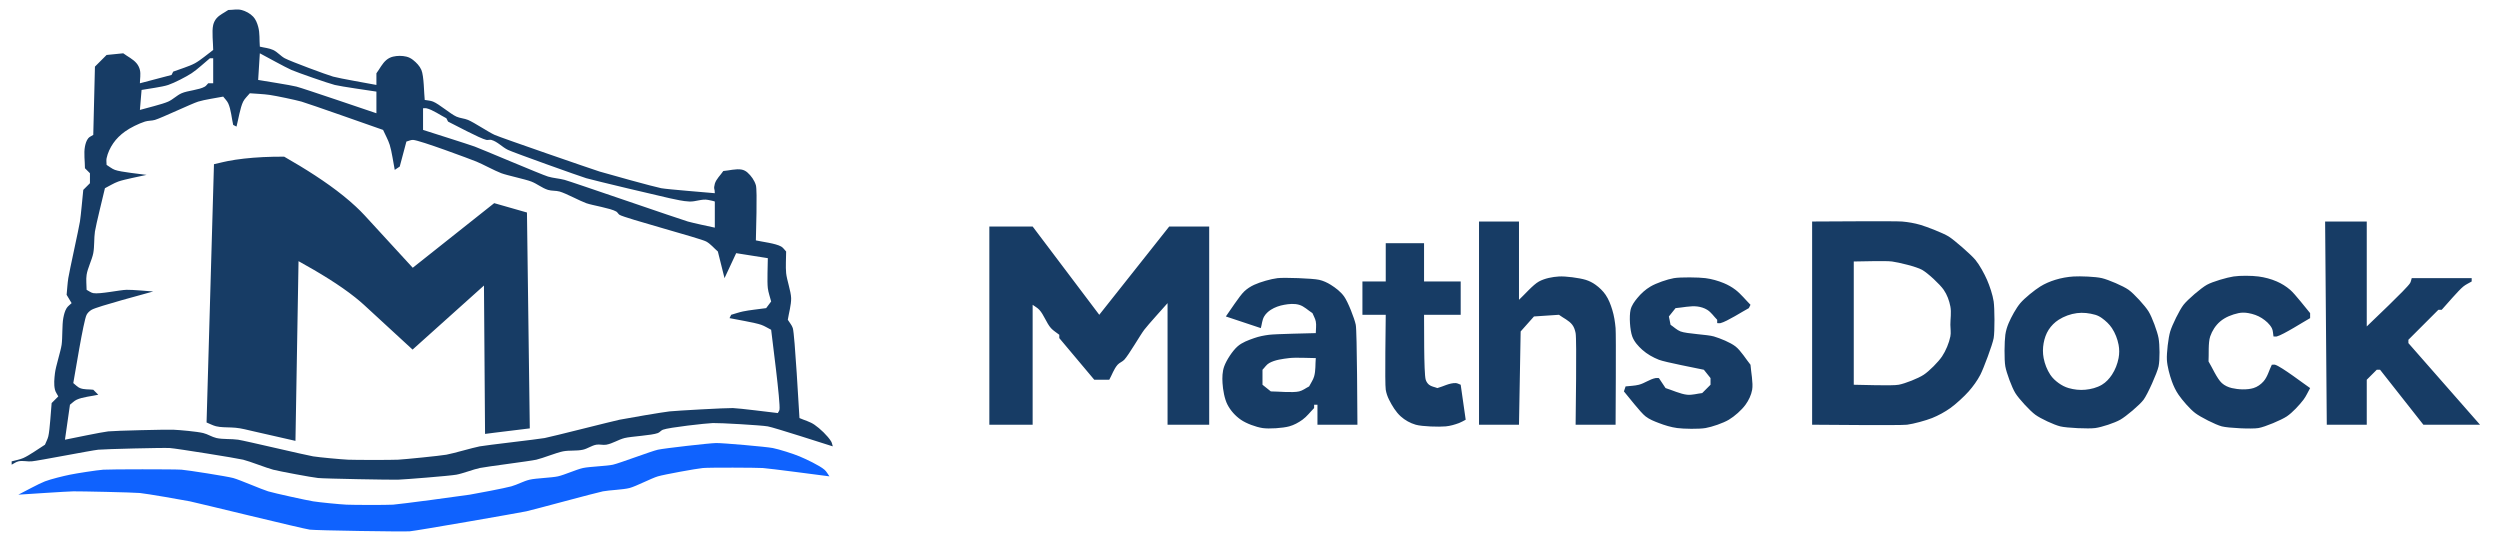
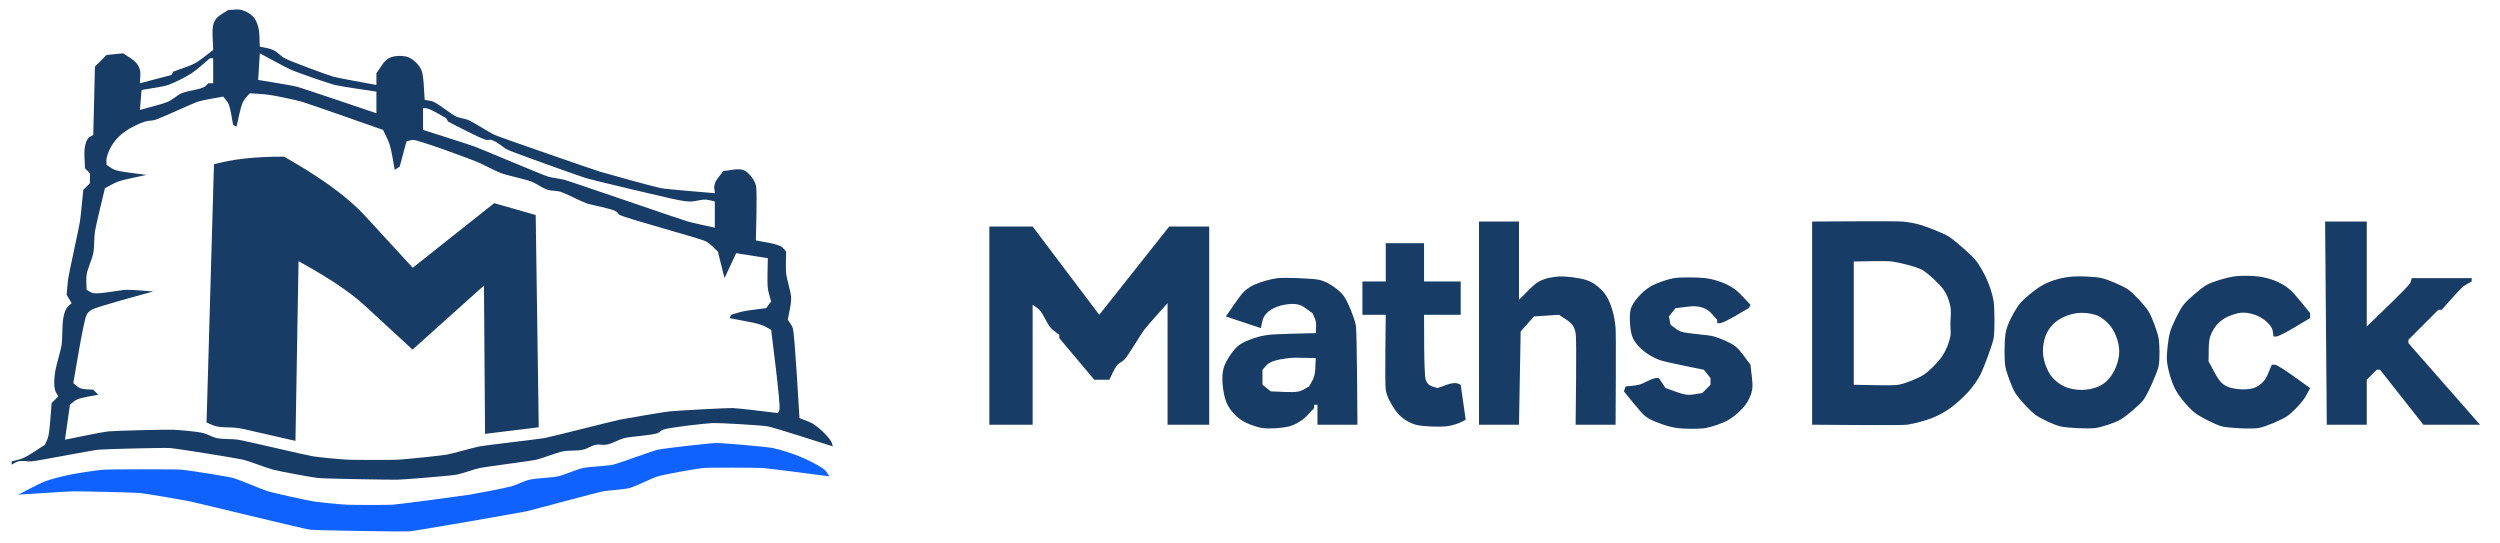
<svg xmlns="http://www.w3.org/2000/svg" viewBox="0 0 1501 326" role="img" aria-labelledby="title">
-   <path fill="#173c65" fill-rule="evenodd" d="M137.00,6.00 C139.67,6.00 142.42,5.32 145.00,6.00 C147.60,6.69 150.15,8.05 152.00,10.00 C153.54,11.62 154.40,13.85 155.00,16.00 C156.08,19.85 155.67,24.01 156.00,28.00 C158.67,28.67 161.50,28.85 164.00,30.00 C166.60,31.20 168.47,33.65 171.00,35.00 C174.53,36.89 196.15,44.91 200.00,46.00 C203.85,47.09 222.07,50.24 226.00,51.00 C226.00,48.67 226.00,46.33 226.00,44.00 C228.00,41.33 229.44,38.14 232.00,36.00 C233.14,35.04 234.55,34.34 236.00,34.00 C238.60,33.39 241.40,33.39 244.00,34.00 C245.45,34.34 246.83,35.07 248.00,36.00 C250.04,37.62 251.98,39.60 253.00,42.00 C254.57,45.68 254.56,56.02 255.00,60.00 C256.67,60.33 258.42,60.36 260.00,61.00 C263.71,62.50 270.36,68.35 274.00,70.00 C276.21,71.00 278.76,71.07 281.00,72.00 C284.69,73.54 293.35,79.35 297.00,81.00 C300.65,82.65 356.18,101.82 360.00,103.00 C363.82,104.18 393.07,112.28 397.00,113.00 C400.93,113.72 425.195,115.6 429.175,116 C429.175,112.88 428.274,113.808 429.175,110.325 C430.059,107.392 432.575,105.225 434.275,102.675 C437.666,102.412 441.985,101.171 445.325,101.825 C446.566,102.072 447.773,102.683 448.725,103.525 C451.02,105.556 452.941,108.243 453.825,111.175 C454.811,114.43 453.825,140.925 453.825,144.325 C457.725,145.225 465.50,146.06 469.00,148.00 C470.24,148.69 471.00,150.00 472.00,151.00 C472.00,155.00 471.61,160.02 472.00,164.00 C472.39,167.98 474.91,175.00 475.00,179.00 C475.09,183.00 473.61,188.05 473.00,192.00 C474.00,193.67 475.41,195.15 476.00,197.00 C477.21,200.81 479.70,247.01 480.00,251.00 C483.00,252.33 486.29,253.14 489.00,255.00 C492.30,257.26 496.90,261.60 499.00,265.00 C499.55,265.90 499.67,267.00 500.00,268.00 C496.18,266.82 464.94,256.71 461.00,256.00 C457.06,255.29 432.00,253.86 428.00,254.00 C424.00,254.14 401.74,256.59 398.00,258.00 C396.88,258.42 396.12,259.57 395.00,260.00 C391.27,261.44 378.88,262.01 375.00,263.00 C371.22,263.96 367.84,266.32 364.00,267.00 C362.03,267.35 359.97,266.64 358.00,267.00 C355.20,267.51 352.78,269.38 350.00,270.00 C346.10,270.88 341.93,270.23 338.00,271.00 C334.07,271.77 325.90,275.11 322.00,276.00 C318.10,276.89 291.91,280.16 288.00,281.00 C284.09,281.84 277.93,284.28 274.00,285.00 C270.07,285.72 243.00,287.87 239.00,288.00 C235.00,288.13 194.98,287.41 191.00,287.00 C187.02,286.59 167.87,283.00 164.00,282.00 C160.13,281.00 149.89,276.95 146.00,276.00 C142.11,275.05 105.99,269.27 102.00,269.00 C98.01,268.73 62.98,269.61 59.00,270.00 C55.02,270.39 22.99,276.65 19.00,277.00 C16.34,277.23 13.60,276.39 11.00,277.00 C9.55,277.34 8.33,278.33 7.00,279.00 C7.00,278.33 7.00,277.67 7.00,277.00 C9.33,276.33 11.78,275.98 14.00,275.00 C17.66,273.39 23.59,269.10 27.00,267.00 C27.67,265.33 28.57,263.74 29.00,262.00 C29.95,258.11 30.60,245.98 31.00,242.00 C32.33,240.67 33.67,239.33 35.00,238.00 C34.33,236.67 33.34,235.45 33.00,234.00 C32.23,230.76 32.62,227.31 33.00,224.00 C33.46,220.03 36.42,210.96 37.00,207.00 C37.58,203.04 37.24,194.93 38.00,191.00 C38.40,188.93 38.89,186.79 40.00,185.00 C40.74,183.80 42.00,183.00 43.00,182.00 C42.00,180.33 41.00,178.67 40.00,177.00 C40.33,173.67 40.49,170.31 41.00,167.00 C41.60,163.05 47.39,136.95 48.00,133.00 C48.61,129.05 49.58,117.98 50.00,114.00 C51.33,112.67 52.67,111.33 54.00,110.00 C54.00,108.00 54.00,106.00 54.00,104.00 C53.00,103.00 52.00,102.00 51.00,101.00 C51.00,97.00 50.24,91.93 51.00,88.00 C51.34,86.24 51.87,84.39 53.00,83.00 C53.76,82.07 55.00,81.67 56.00,81.00 C56.10,77.00 56.90,44.00 57.00,40.00 C59.33,37.67 61.67,35.33 64.00,33.00 C67.33,32.67 70.67,32.33 74.00,32.00 C76.67,34.00 79.86,35.44 82.00,38.00 C82.96,39.14 83.66,40.55 84.00,42.00 C84.61,44.60 84.00,47.33 84.00,50.00 C87.87,48.98 99.13,46.02 103.00,45.00 C103.33,44.33 103.67,43.67 104.00,43.00 C107.73,41.56 113.49,39.91 117.00,38.00 C120.51,36.09 124.77,32.35 128.00,30.00 C128.00,26.00 127.08,18.89 128.00,15.00 C128.34,13.55 129.03,12.13 130.00,11.00 C131.86,8.82 134.67,7.67 137.00,6.00 Z M155.00,48.00 C158.94,48.69 174.12,51.02 178.00,52.00 C181.88,52.98 222.21,66.74 226.00,68.00 C226.00,64.00 226.00,59.00 226.00,55.00 C222.05,54.37 204.88,51.97 201.00,51.00 C197.12,50.03 178.67,43.59 175.00,42.00 C171.33,40.41 159.54,33.86 156.00,32.00 C155.75,35.99 155.25,44.01 155.00,48.00 Z M125.00,50.00 C126.00,50.00 127.00,50.00 128.00,50.00 C128.00,46.00 128.00,39.00 128.00,35.00 C127.33,35.00 126.67,35.00 126.00,35.00 C122.90,37.53 118.36,41.83 115.00,44.00 C111.64,46.17 104.79,49.72 101.00,51.00 C97.21,52.28 88.93,53.26 85.00,54.00 C84.67,57.99 84.33,62.01 84.00,66.00 C87.84,64.87 97.35,62.64 101.00,61.00 C103.87,59.71 106.13,57.28 109.00,56.00 C112.65,54.37 119.55,54.03 123.00,52.00 C123.81,51.52 124.33,50.67 125.00,50.00 Z M254.00,78.00 C257.81,79.23 281.24,86.63 285.00,88.00 C288.76,89.37 325.17,104.85 329.00,106.00 C332.25,106.98 335.72,107.12 339.00,108.00 C342.86,109.03 409.14,131.94 413.00,133.00 C416.86,134.06 425.265,135.835 429.175,136.675 C429.175,133.275 429.175,125 429.175,121 C428.505,120.67 425.73,120.14 425.00,120.00 C421.38,119.32 417.68,121.14 414.00,121.00 C410.00,120.85 405.92,119.80 402.00,119.00 C398.08,118.20 355.83,108.15 352.00,107.00 C348.17,105.85 308.61,91.72 305.00,90.00 C301.49,88.33 298.75,85.04 295.00,84.00 C294.04,83.73 292.98,84.22 292.00,84.00 C288.10,83.12 272.61,74.73 269.00,73.00 C268.67,72.33 268.33,71.67 268.00,71.00 C264.42,69.21 259.89,65.92 256.00,65.00 C255.35,64.85 254.67,65.00 254.00,65.00 C254.00,69.00 254.00,74.00 254.00,78.00 Z M64.00,99.00 C65.67,100.00 67.17,101.34 69.00,102.00 C72.76,103.37 84.05,104.38 88.00,105.00 C84.11,105.92 74.76,107.64 71.00,109.00 C68.20,110.01 65.67,111.67 63.00,113.00 C62.10,116.90 57.60,135.05 57.00,139.00 C56.40,142.95 56.75,148.07 56.00,152.00 C55.25,155.93 52.59,161.04 52.00,165.00 C51.55,167.97 52.00,171.00 52.00,174.00 C53.33,174.67 54.53,175.73 56.00,176.00 C59.93,176.72 72.00,174.07 76.00,174.00 C80.00,173.93 88.01,174.75 92.00,175.00 C88.17,176.14 58.44,183.95 55.00,186.00 C53.78,186.72 52.66,187.75 52.00,189.00 C50.12,192.53 44.77,226.07 44.00,230.00 C45.33,231.00 46.45,232.38 48.00,233.00 C50.49,234.01 53.33,233.67 56.00,234.00 C57.00,235.00 58.00,236.00 59.00,237.00 C55.10,237.90 49.63,238.31 46.00,240.00 C44.49,240.70 43.33,242.00 42.00,243.00 C41.43,246.96 39.57,260.04 39.00,264.00 C42.93,263.24 61.02,259.43 65.00,259.00 C68.98,258.57 100.00,257.83 104.00,258.00 C108.00,258.17 118.11,259.07 122.00,260.00 C124.77,260.66 127.22,262.38 130.00,263.00 C133.91,263.86 139.04,263.41 143.00,264.00 C146.96,264.59 184.05,273.38 188.00,274.00 C191.95,274.62 205.00,275.81 209.00,276.00 C213.00,276.19 235.01,276.21 239.00,276.00 C242.99,275.79 264.06,273.69 268.00,273.00 C271.94,272.31 284.07,268.74 288.00,268.00 C291.93,267.26 323.07,263.73 327.00,263.00 C330.93,262.27 368.08,252.80 372.00,252.00 C375.92,251.20 398.02,247.43 402.00,247.00 C405.98,246.57 436.00,244.88 440.00,245.00 C444.00,245.12 463.02,247.56 467.00,248.00 C467.33,247.33 467.87,246.73 468.00,246.00 C468.72,242.06 463.41,201.98 463.00,198.00 C461.00,197.00 459.11,195.74 457.00,195.00 C453.22,193.68 441.91,191.82 438.00,191.00 C438.33,190.33 438.67,189.67 439.00,189.00 C441.33,188.33 443.63,187.51 446.00,187.00 C449.91,186.17 456.04,185.57 460.00,185.00 C461.00,183.67 462.00,182.33 463.00,181.00 C462.33,178.33 461.34,175.73 461.00,173.00 C460.51,169.03 461.00,159.00 461.00,155.00 C457.05,154.38 445.95,152.62 442.00,152.00 C440.31,155.62 436.69,163.38 435.00,167.00 C434.03,163.12 431.97,154.88 431.00,151.00 C428.67,149.00 426.69,146.48 424.00,145.00 C420.50,143.07 375.43,131.06 372.00,129.00 C371.19,128.51 370.81,127.48 370.00,127.00 C366.55,124.98 355.77,123.34 352.00,122.00 C348.23,120.66 339.85,116.09 336.00,115.00 C333.73,114.36 331.25,114.70 329.00,114.00 C325.44,112.89 322.48,110.34 319.00,109.00 C315.27,107.56 304.75,105.39 301.00,104.00 C297.25,102.61 289.71,98.50 286.00,97.00 C282.29,95.50 252.00,84.17 248.00,84.00 C246.63,83.94 245.33,84.67 244.00,85.00 C242.97,88.86 241.03,96.14 240.00,100.00 C239.00,100.67 238.00,101.33 237.00,102.00 C236.22,98.08 235.21,90.81 234.00,87.00 C233.01,83.87 231.33,81.00 230.00,78.00 C226.22,76.69 184.85,62.07 181.00,61.00 C177.15,59.93 165.96,57.58 162.00,57.00 C158.04,56.42 153.99,56.33 150.00,56.00 C148.67,57.67 146.96,59.09 146.00,61.00 C144.20,64.57 143.03,72.14 142.00,76.00 C141.33,75.67 140.67,75.33 140.00,75.00 C139.10,71.10 138.69,65.63 137.00,62.00 C136.30,60.49 135.00,59.33 134.00,58.00 C130.08,58.78 122.82,59.82 119.00,61.00 C115.18,62.18 96.84,70.88 93.00,72.00 C91.05,72.57 88.93,72.37 87.00,73.00 C83.20,74.24 78.24,76.66 75.00,79.00 C72.32,80.93 69.87,83.28 68.00,86.00 C66.14,88.71 64.68,91.79 64.00,95.00 C63.72,96.30 64.00,97.67 64.00,99.00 Z M128.465,98.585 C130.313,98.155 132.165,97.724 134.060,97.283 C134.879,97.092 135.742,96.906 136.634,96.729 C139.588,96.141 142.906,95.636 146.505,95.230 C150.105,94.824 153.986,94.517 158.043,94.320 C162.100,94.124 166.333,94.037 170.621,94.064 C173.706,95.829 176.824,97.655 179.927,99.535 C183.030,101.415 186.118,103.347 189.145,105.324 C192.171,107.300 195.136,109.320 197.996,111.373 C200.857,113.426 203.612,115.512 206.225,117.620 C208.839,119.728 211.310,121.857 213.607,123.997 C215.509,125.768 217.303,127.549 218.943,129.327 C219.285,129.697 219.621,130.065 219.959,130.433 C221.920,132.569 223.860,134.681 225.778,136.770 C227.696,138.859 229.593,140.925 231.469,142.968 C233.345,145.011 235.200,147.032 237.035,149.030 C238.871,151.029 240.686,153.006 242.482,154.962 C244.278,156.918 246.054,158.853 247.812,160.767 C249.494,159.433 251.155,158.115 252.797,156.813 C254.438,155.511 256.059,154.224 257.662,152.953 C259.264,151.682 260.847,150.426 262.412,149.185 C263.977,147.943 265.523,146.717 267.051,145.504 C268.579,144.292 270.090,143.094 271.583,141.909 C273.076,140.724 274.552,139.554 276.011,138.396 C277.471,137.238 278.913,136.094 280.340,134.962 C281.767,133.830 283.177,132.711 284.572,131.605 C285.967,130.498 287.346,129.404 288.710,128.322 C290.075,127.239 291.424,126.169 292.758,125.110 C294.093,124.051 295.413,123.004 296.719,121.968 C298.442,122.461 300.144,122.947 301.824,123.428 C303.504,123.908 305.162,124.383 306.800,124.851 C308.438,125.319 310.056,125.782 311.653,126.239 C313.251,126.696 314.829,127.147 316.387,127.592 C316.415,129.693 316.442,131.796 316.470,133.902 C316.498,136.008 316.525,138.118 316.553,140.230 C316.581,142.342 316.609,144.457 316.636,146.575 C316.664,148.693 316.692,150.814 316.720,152.938 C316.748,155.061 316.775,157.188 316.803,159.318 C316.831,161.448 316.859,163.581 316.887,165.717 C316.915,167.853 316.943,169.992 316.971,172.134 C317.000,174.276 317.028,176.420 317.056,178.568 C317.084,180.716 317.112,182.867 317.140,185.021 C317.169,187.175 317.197,189.333 317.225,191.493 C317.254,193.653 317.282,195.816 317.310,197.982 C317.339,200.148 317.367,202.318 317.396,204.490 C317.424,206.663 317.453,208.838 317.481,211.017 C317.509,213.123 317.534,215.022 317.564,217.345 C317.565,217.424 317.567,217.518 317.568,217.605 C317.602,220.226 317.637,222.850 317.671,225.479 C317.705,228.107 317.740,230.739 317.775,233.375 C317.809,236.011 317.844,238.651 317.878,241.294 C317.913,243.937 317.948,246.585 317.983,249.235 C318.017,251.886 318.052,254.541 318.087,257.200 C316.415,257.408 314.721,257.616 313.004,257.826 C311.287,258.036 309.547,258.247 307.782,258.462 C306.018,258.676 304.229,258.894 302.416,259.116 C300.602,259.337 298.764,259.563 296.899,259.796 C295.034,260.029 293.143,260.266 291.225,260.524 C291.204,257.688 291.183,254.856 291.163,252.028 C291.142,249.201 291.121,246.377 291.101,243.558 C291.080,240.738 291.059,237.923 291.039,235.112 C291.018,232.300 290.997,229.493 290.977,226.690 C290.956,223.887 290.936,221.088 290.915,218.293 C290.910,217.525 290.904,216.680 290.899,215.990 C290.885,214.169 290.875,212.757 290.863,211.143 C290.847,208.918 290.830,206.696 290.814,204.477 C290.798,202.258 290.782,200.042 290.765,197.830 C290.749,195.617 290.733,193.408 290.717,191.202 C290.701,188.996 290.685,186.793 290.668,184.593 C290.652,182.393 290.636,180.197 290.620,178.003 C290.604,175.810 290.588,173.620 290.572,171.433 C289.150,172.709 287.711,174.000 286.255,175.307 C284.799,176.614 283.326,177.935 281.836,179.273 C280.345,180.611 278.837,181.964 277.311,183.334 C275.785,184.704 274.240,186.090 272.676,187.493 C271.113,188.897 269.530,190.317 267.928,191.755 C266.326,193.192 264.704,194.648 263.062,196.122 C261.420,197.595 259.758,199.088 258.074,200.599 C256.390,202.110 254.686,203.640 252.959,205.189 C251.232,206.739 249.483,208.309 247.712,209.898 C245.940,208.267 244.149,206.619 242.338,204.952 C240.527,203.285 238.696,201.599 236.845,199.895 C234.994,198.191 233.122,196.468 231.230,194.726 C229.337,192.983 227.423,191.221 225.487,189.439 C223.551,187.657 221.593,185.854 219.612,184.031 C219.239,183.687 218.867,183.343 218.490,182.998 C216.865,181.511 215.092,180.016 213.213,178.520 C210.899,176.678 208.409,174.833 205.775,172.993 C203.141,171.153 200.363,169.319 197.478,167.498 C194.593,165.677 191.602,163.869 188.547,162.083 C185.493,160.298 182.375,158.534 179.240,156.800 C179.195,159.469 179.149,162.143 179.103,164.821 C179.057,167.500 179.011,170.183 178.965,172.872 C178.919,175.560 178.873,178.253 178.827,180.950 C178.781,183.648 178.734,186.350 178.688,189.058 C178.642,191.765 178.595,194.477 178.549,197.194 C178.502,199.911 178.456,202.632 178.409,205.359 C178.375,207.336 178.345,209.095 178.307,211.299 C178.293,212.134 178.276,213.136 178.260,214.056 C178.203,217.402 178.145,220.754 178.088,224.113 C178.030,227.471 177.973,230.835 177.915,234.205 C177.857,237.576 177.799,240.952 177.741,244.335 C177.683,247.717 177.625,251.105 177.567,254.500 C177.509,257.895 177.451,261.295 177.392,264.702 C173.164,263.744 168.905,262.767 164.724,261.810 C160.544,260.854 156.443,259.915 152.526,259.034 C148.609,258.153 144.883,257.115 141.414,256.819 C137.945,256.522 134.741,256.658 131.896,256.314 C131.142,256.223 130.408,256.107 129.710,255.931 C127.774,255.443 125.898,254.402 124.021,253.657 C124.101,250.878 124.180,248.105 124.260,245.336 C124.339,242.567 124.418,239.803 124.497,237.044 C124.576,234.286 124.655,231.532 124.734,228.783 C124.813,226.034 124.891,223.291 124.970,220.552 C125.048,217.813 125.127,215.079 125.205,212.350 C125.208,212.260 125.210,212.170 125.213,212.079 C125.289,209.418 125.366,206.714 125.443,204.038 C125.522,201.270 125.602,198.508 125.681,195.751 C125.760,192.993 125.839,190.241 125.917,187.493 C125.996,184.746 126.075,182.003 126.153,179.265 C126.232,176.528 126.310,173.795 126.388,171.067 C126.466,168.339 126.544,165.616 126.622,162.898 C126.700,160.180 126.778,157.467 126.855,154.758 C126.933,152.050 127.010,149.346 127.088,146.648 C127.165,143.949 127.242,141.255 127.319,138.566 C127.397,135.877 127.473,133.193 127.550,130.513 C127.627,127.833 127.704,125.159 127.780,122.489 C127.857,119.818 127.933,117.153 128.009,114.492 C128.086,111.832 128.162,109.176 128.238,106.525 C128.314,103.874 128.389,101.227 128.465,98.585 Z" />
+   <path fill="#173c65" fill-rule="evenodd" d="M137.00,6.00 C139.67,6.00 142.42,5.32 145.00,6.00 C147.60,6.69 150.15,8.05 152.00,10.00 C153.54,11.62 154.40,13.85 155.00,16.00 C156.08,19.85 155.67,24.01 156.00,28.00 C158.67,28.67 161.50,28.85 164.00,30.00 C166.60,31.20 168.47,33.65 171.00,35.00 C174.53,36.89 196.15,44.91 200.00,46.00 C203.85,47.09 222.07,50.24 226.00,51.00 C226.00,48.67 226.00,46.33 226.00,44.00 C228.00,41.33 229.44,38.14 232.00,36.00 C233.14,35.04 234.55,34.34 236.00,34.00 C238.60,33.39 241.40,33.39 244.00,34.00 C245.45,34.34 246.83,35.07 248.00,36.00 C250.04,37.62 251.98,39.60 253.00,42.00 C254.57,45.68 254.56,56.02 255.00,60.00 C256.67,60.33 258.42,60.36 260.00,61.00 C263.71,62.50 270.36,68.35 274.00,70.00 C276.21,71.00 278.76,71.07 281.00,72.00 C284.69,73.54 293.35,79.35 297.00,81.00 C300.65,82.65 356.18,101.82 360.00,103.00 C363.82,104.18 393.07,112.28 397.00,113.00 C400.93,113.72 425.195,115.6 429.175,116 C429.175,112.88 428.274,113.808 429.175,110.325 C430.059,107.392 432.575,105.225 434.275,102.675 C437.666,102.412 441.985,101.171 445.325,101.825 C446.566,102.072 447.773,102.683 448.725,103.525 C451.02,105.556 452.941,108.243 453.825,111.175 C454.811,114.43 453.825,140.925 453.825,144.325 C457.725,145.225 465.50,146.06 469.00,148.00 C470.24,148.69 471.00,150.00 472.00,151.00 C472.00,155.00 471.61,160.02 472.00,164.00 C472.39,167.98 474.91,175.00 475.00,179.00 C475.09,183.00 473.61,188.05 473.00,192.00 C474.00,193.67 475.41,195.15 476.00,197.00 C477.21,200.81 479.70,247.01 480.00,251.00 C483.00,252.33 486.29,253.14 489.00,255.00 C492.30,257.26 496.90,261.60 499.00,265.00 C499.55,265.90 499.67,267.00 500.00,268.00 C496.18,266.82 464.94,256.71 461.00,256.00 C457.06,255.29 432.00,253.86 428.00,254.00 C424.00,254.14 401.74,256.59 398.00,258.00 C396.88,258.42 396.12,259.57 395.00,260.00 C391.27,261.44 378.88,262.01 375.00,263.00 C371.22,263.96 367.84,266.32 364.00,267.00 C362.03,267.35 359.97,266.64 358.00,267.00 C355.20,267.51 352.78,269.38 350.00,270.00 C346.10,270.88 341.93,270.23 338.00,271.00 C334.07,271.77 325.90,275.11 322.00,276.00 C318.10,276.89 291.91,280.16 288.00,281.00 C284.09,281.84 277.93,284.28 274.00,285.00 C270.07,285.72 243.00,287.87 239.00,288.00 C235.00,288.13 194.98,287.41 191.00,287.00 C187.02,286.59 167.87,283.00 164.00,282.00 C160.13,281.00 149.89,276.95 146.00,276.00 C142.11,275.05 105.99,269.27 102.00,269.00 C98.01,268.73 62.98,269.61 59.00,270.00 C55.02,270.39 22.99,276.65 19.00,277.00 C16.34,277.23 13.60,276.39 11.00,277.00 C9.55,277.34 8.33,278.33 7.00,279.00 C7.00,278.33 7.00,277.67 7.00,277.00 C9.33,276.33 11.78,275.98 14.00,275.00 C17.66,273.39 23.59,269.10 27.00,267.00 C27.67,265.33 28.57,263.74 29.00,262.00 C29.95,258.11 30.60,245.98 31.00,242.00 C32.33,240.67 33.67,239.33 35.00,238.00 C34.33,236.67 33.34,235.45 33.00,234.00 C32.23,230.76 32.62,227.31 33.00,224.00 C33.46,220.03 36.42,210.96 37.00,207.00 C37.58,203.04 37.24,194.93 38.00,191.00 C38.40,188.93 38.89,186.79 40.00,185.00 C40.74,183.80 42.00,183.00 43.00,182.00 C42.00,180.33 41.00,178.67 40.00,177.00 C40.33,173.67 40.49,170.31 41.00,167.00 C41.60,163.05 47.39,136.95 48.00,133.00 C48.61,129.05 49.58,117.98 50.00,114.00 C51.33,112.67 52.67,111.33 54.00,110.00 C54.00,108.00 54.00,106.00 54.00,104.00 C53.00,103.00 52.00,102.00 51.00,101.00 C51.00,97.00 50.24,91.93 51.00,88.00 C51.34,86.24 51.87,84.39 53.00,83.00 C53.76,82.07 55.00,81.67 56.00,81.00 C56.10,77.00 56.90,44.00 57.00,40.00 C59.33,37.67 61.67,35.33 64.00,33.00 C67.33,32.67 70.67,32.33 74.00,32.00 C76.67,34.00 79.86,35.44 82.00,38.00 C82.96,39.14 83.66,40.55 84.00,42.00 C84.61,44.60 84.00,47.33 84.00,50.00 C87.87,48.98 99.13,46.02 103.00,45.00 C103.33,44.33 103.67,43.67 104.00,43.00 C107.73,41.56 113.49,39.91 117.00,38.00 C120.51,36.09 124.77,32.35 128.00,30.00 C128.00,26.00 127.08,18.89 128.00,15.00 C128.34,13.55 129.03,12.13 130.00,11.00 C131.86,8.82 134.67,7.67 137.00,6.00 Z M155.00,48.00 C158.94,48.69 174.12,51.02 178.00,52.00 C181.88,52.98 222.21,66.74 226.00,68.00 C226.00,64.00 226.00,59.00 226.00,55.00 C222.05,54.37 204.88,51.97 201.00,51.00 C197.12,50.03 178.67,43.59 175.00,42.00 C171.33,40.41 159.54,33.86 156.00,32.00 C155.75,35.99 155.25,44.01 155.00,48.00 Z M125.00,50.00 C126.00,50.00 127.00,50.00 128.00,50.00 C128.00,46.00 128.00,39.00 128.00,35.00 C127.33,35.00 126.67,35.00 126.00,35.00 C122.90,37.53 118.36,41.83 115.00,44.00 C111.64,46.17 104.79,49.72 101.00,51.00 C97.21,52.28 88.93,53.26 85.00,54.00 C84.67,57.99 84.33,62.01 84.00,66.00 C87.84,64.87 97.35,62.64 101.00,61.00 C103.87,59.71 106.13,57.28 109.00,56.00 C112.65,54.37 119.55,54.03 123.00,52.00 C123.81,51.52 124.33,50.67 125.00,50.00 Z M254.00,78.00 C257.81,79.23 281.24,86.63 285.00,88.00 C288.76,89.37 325.17,104.85 329.00,106.00 C332.25,106.98 335.72,107.12 339.00,108.00 C342.86,109.03 409.14,131.94 413.00,133.00 C416.86,134.06 425.265,135.835 429.175,136.675 C429.175,133.275 429.175,125 429.175,121 C428.505,120.67 425.73,120.14 425.00,120.00 C421.38,119.32 417.68,121.14 414.00,121.00 C410.00,120.85 405.92,119.80 402.00,119.00 C398.08,118.20 355.83,108.15 352.00,107.00 C348.17,105.85 308.61,91.72 305.00,90.00 C301.49,88.33 298.75,85.04 295.00,84.00 C294.04,83.73 292.98,84.22 292.00,84.00 C288.10,83.12 272.61,74.73 269.00,73.00 C268.67,72.33 268.33,71.67 268.00,71.00 C264.42,69.21 259.89,65.92 256.00,65.00 C255.35,64.85 254.67,65.00 254.00,65.00 C254.00,69.00 254.00,74.00 254.00,78.00 Z M64.00,99.00 C65.67,100.00 67.17,101.34 69.00,102.00 C72.76,103.37 84.05,104.38 88.00,105.00 C84.11,105.92 74.76,107.64 71.00,109.00 C68.20,110.01 65.67,111.67 63.00,113.00 C62.10,116.90 57.60,135.05 57.00,139.00 C56.40,142.95 56.75,148.07 56.00,152.00 C55.25,155.93 52.59,161.04 52.00,165.00 C51.55,167.97 52.00,171.00 52.00,174.00 C53.33,174.67 54.53,175.73 56.00,176.00 C59.93,176.72 72.00,174.07 76.00,174.00 C80.00,173.93 88.01,174.75 92.00,175.00 C88.17,176.14 58.44,183.95 55.00,186.00 C53.78,186.72 52.66,187.75 52.00,189.00 C50.12,192.53 44.77,226.07 44.00,230.00 C45.33,231.00 46.45,232.38 48.00,233.00 C50.49,234.01 53.33,233.67 56.00,234.00 C57.00,235.00 58.00,236.00 59.00,237.00 C55.10,237.90 49.63,238.31 46.00,240.00 C44.49,240.70 43.33,242.00 42.00,243.00 C41.43,246.96 39.57,260.04 39.00,264.00 C42.93,263.24 61.02,259.43 65.00,259.00 C68.98,258.57 100.00,257.83 104.00,258.00 C108.00,258.17 118.11,259.07 122.00,260.00 C124.77,260.66 127.22,262.38 130.00,263.00 C133.91,263.86 139.04,263.41 143.00,264.00 C146.96,264.59 184.05,273.38 188.00,274.00 C191.95,274.62 205.00,275.81 209.00,276.00 C213.00,276.19 235.01,276.21 239.00,276.00 C242.99,275.79 264.06,273.69 268.00,273.00 C271.94,272.31 284.07,268.74 288.00,268.00 C291.93,267.26 323.07,263.73 327.00,263.00 C330.93,262.27 368.08,252.80 372.00,252.00 C375.92,251.20 398.02,247.43 402.00,247.00 C405.98,246.57 436.00,244.88 440.00,245.00 C444.00,245.12 463.02,247.56 467.00,248.00 C467.33,247.33 467.87,246.73 468.00,246.00 C468.72,242.06 463.41,201.98 463.00,198.00 C461.00,197.00 459.11,195.74 457.00,195.00 C453.22,193.68 441.91,191.82 438.00,191.00 C438.33,190.33 438.67,189.67 439.00,189.00 C441.33,188.33 443.63,187.51 446.00,187.00 C449.91,186.17 456.04,185.57 460.00,185.00 C461.00,183.67 462.00,182.33 463.00,181.00 C462.33,178.33 461.34,175.73 461.00,173.00 C460.51,169.03 461.00,159.00 461.00,155.00 C457.05,154.38 445.95,152.62 442.00,152.00 C440.31,155.62 436.69,163.38 435.00,167.00 C434.03,163.12 431.97,154.88 431.00,151.00 C428.67,149.00 426.69,146.48 424.00,145.00 C420.50,143.07 375.43,131.06 372.00,129.00 C371.19,128.51 370.81,127.48 370.00,127.00 C366.55,124.98 355.77,123.34 352.00,122.00 C348.23,120.66 339.85,116.09 336.00,115.00 C333.73,114.36 331.25,114.70 329.00,114.00 C325.44,112.89 322.48,110.34 319.00,109.00 C315.27,107.56 304.75,105.39 301.00,104.00 C297.25,102.61 289.71,98.50 286.00,97.00 C282.29,95.50 252.00,84.17 248.00,84.00 C246.63,83.94 245.33,84.67 244.00,85.00 C242.97,88.86 241.03,96.14 240.00,100.00 C239.00,100.67 238.00,101.33 237.00,102.00 C236.22,98.08 235.21,90.81 234.00,87.00 C233.01,83.87 231.33,81.00 230.00,78.00 C226.22,76.69 184.85,62.07 181.00,61.00 C177.15,59.93 165.96,57.58 162.00,57.00 C158.04,56.42 153.99,56.33 150.00,56.00 C148.67,57.67 146.96,59.09 146.00,61.00 C144.20,64.57 143.03,72.14 142.00,76.00 C141.33,75.67 140.67,75.33 140.00,75.00 C139.10,71.10 138.69,65.63 137.00,62.00 C136.30,60.49 135.00,59.33 134.00,58.00 C130.08,58.78 122.82,59.82 119.00,61.00 C115.18,62.18 96.84,70.88 93.00,72.00 C91.05,72.57 88.93,72.37 87.00,73.00 C83.20,74.24 78.24,76.66 75.00,79.00 C72.32,80.93 69.87,83.28 68.00,86.00 C66.14,88.71 64.68,91.79 64.00,95.00 C63.72,96.30 64.00,97.67 64.00,99.00 Z M128.465,98.585 C130.313,98.155 132.165,97.724 134.060,97.283 C134.879,97.092 135.742,96.906 136.634,96.729 C139.588,96.141 142.906,95.636 146.505,95.230 C150.105,94.824 153.986,94.517 158.043,94.320 C162.100,94.124 166.333,94.037 170.621,94.064 C173.706,95.829 176.824,97.655 179.927,99.535 C183.030,101.415 186.118,103.347 189.145,105.324 C192.171,107.300 195.136,109.320 197.996,111.373 C200.857,113.426 203.612,115.512 206.225,117.620 C208.839,119.728 211.310,121.857 213.607,123.997 C215.509,125.768 217.303,127.549 218.943,129.327 C219.285,129.697 219.621,130.065 219.959,130.433 C221.920,132.569 223.860,134.681 225.778,136.770 C227.696,138.859 229.593,140.925 231.469,142.968 C233.345,145.011 235.200,147.032 237.035,149.030 C238.871,151.029 240.686,153.006 242.482,154.962 C244.278,156.918 246.054,158.853 247.812,160.767 C249.494,159.433 251.155,158.115 252.797,156.813 C254.438,155.511 256.059,154.224 257.662,152.953 C259.264,151.682 260.847,150.426 262.412,149.185 C263.977,147.943 265.523,146.717 267.051,145.504 C268.579,144.292 270.090,143.094 271.583,141.909 C273.076,140.724 274.552,139.554 276.011,138.396 C277.471,137.238 278.913,136.094 280.340,134.962 C281.767,133.830 283.177,132.711 284.572,131.605 C285.967,130.498 287.346,129.404 288.710,128.322 C290.075,127.239 291.424,126.169 292.758,125.110 C294.093,124.051 295.413,123.004 296.719,121.968 C298.490,122.475 300.238,122.974 301.963,123.468 C303.688,123.961 305.391,124.448 307.072,124.929 C308.753,125.409 310.412,125.884 312.050,126.352 C313.689,126.821 315.306,127.283 316.904,127.740 C318.501,128.197 320.078,128.648 321.636,129.093 C321.666,131.166 321.695,133.240 321.725,135.318 C321.755,137.396 321.784,139.477 321.814,141.560 C321.844,143.644 321.874,145.730 321.903,147.819 C321.933,149.909 321.963,152.001 321.993,154.096 C322.023,156.191 322.053,158.289 322.083,160.390 C322.113,162.491 322.143,164.595 322.173,166.701 C322.203,168.808 322.233,170.918 322.263,173.030 C322.293,175.143 322.323,177.258 322.354,179.377 C322.384,181.495 322.414,183.617 322.445,185.741 C322.475,187.865 322.505,189.993 322.536,192.123 C322.566,194.253 322.596,196.386 322.627,198.523 C322.657,200.659 322.688,202.798 322.718,204.940 C322.749,207.082 322.780,209.228 322.810,211.376 C322.840,213.453 322.867,215.337 322.899,217.616 C322.900,217.694 322.902,217.785 322.903,217.870 C322.940,220.428 322.976,222.990 323.013,225.555 C323.049,228.121 323.086,230.690 323.123,233.263 C323.159,235.835 323.196,238.412 323.233,240.992 C323.270,243.572 323.307,246.155 323.344,248.742 C323.380,251.330 323.417,253.921 323.454,256.515 C321.807,256.733 320.137,256.944 318.445,257.155 C316.753,257.366 315.037,257.577 313.298,257.790 C311.559,258.003 309.797,258.217 308.009,258.434 C306.222,258.652 304.409,258.872 302.571,259.097 C300.733,259.321 298.870,259.550 296.979,259.786 C295.088,260.022 293.171,260.263 291.225,260.524 C291.204,257.688 291.183,254.856 291.163,252.028 C291.142,249.201 291.121,246.377 291.101,243.558 C291.080,240.738 291.059,237.923 291.039,235.112 C291.018,232.300 290.997,229.493 290.977,226.690 C290.956,223.887 290.936,221.088 290.915,218.293 C290.910,217.525 290.904,216.680 290.899,215.990 C290.885,214.169 290.875,212.757 290.863,211.143 C290.847,208.918 290.830,206.696 290.814,204.477 C290.798,202.258 290.782,200.042 290.765,197.830 C290.749,195.617 290.733,193.408 290.717,191.202 C290.701,188.996 290.685,186.793 290.668,184.593 C290.652,182.393 290.636,180.197 290.620,178.003 C290.604,175.810 290.588,173.620 290.572,171.433 C289.150,172.709 287.711,174.000 286.255,175.307 C284.799,176.614 283.326,177.935 281.836,179.273 C280.345,180.611 278.837,181.964 277.311,183.334 C275.785,184.704 274.240,186.090 272.676,187.493 C271.113,188.897 269.530,190.317 267.928,191.755 C266.326,193.192 264.704,194.648 263.062,196.122 C261.420,197.595 259.758,199.088 258.074,200.599 C256.390,202.110 254.686,203.640 252.959,205.189 C251.232,206.739 249.483,208.309 247.712,209.898 C245.940,208.267 244.149,206.619 242.338,204.952 C240.527,203.285 238.696,201.599 236.845,199.895 C234.994,198.191 233.122,196.468 231.230,194.726 C229.337,192.983 227.423,191.221 225.487,189.439 C223.551,187.657 221.593,185.854 219.612,184.031 C219.239,183.687 218.867,183.343 218.490,182.998 C216.865,181.511 215.092,180.016 213.213,178.520 C210.899,176.678 208.409,174.833 205.775,172.993 C203.141,171.153 200.363,169.319 197.478,167.498 C194.593,165.677 191.602,163.869 188.547,162.083 C185.493,160.298 182.375,158.534 179.240,156.800 C179.195,159.469 179.149,162.143 179.103,164.821 C179.057,167.500 179.011,170.183 178.965,172.872 C178.919,175.560 178.873,178.253 178.827,180.950 C178.781,183.648 178.734,186.350 178.688,189.058 C178.642,191.765 178.595,194.477 178.549,197.194 C178.502,199.911 178.456,202.632 178.409,205.359 C178.375,207.336 178.345,209.095 178.307,211.299 C178.293,212.134 178.276,213.136 178.260,214.056 C178.203,217.402 178.145,220.754 178.088,224.113 C178.030,227.471 177.973,230.835 177.915,234.205 C177.857,237.576 177.799,240.952 177.741,244.335 C177.683,247.717 177.625,251.105 177.567,254.500 C177.509,257.895 177.451,261.295 177.392,264.702 C173.164,263.744 168.905,262.767 164.724,261.810 C160.544,260.854 156.443,259.915 152.526,259.034 C148.609,258.153 144.883,257.115 141.414,256.819 C137.945,256.522 134.741,256.658 131.896,256.314 C131.142,256.223 130.408,256.107 129.710,255.931 C127.774,255.443 125.898,254.402 124.021,253.657 C124.101,250.878 124.180,248.105 124.260,245.336 C124.339,242.567 124.418,239.803 124.497,237.044 C124.576,234.286 124.655,231.532 124.734,228.783 C124.813,226.034 124.891,223.291 124.970,220.552 C125.048,217.813 125.127,215.079 125.205,212.350 C125.208,212.260 125.210,212.170 125.213,212.079 C125.289,209.418 125.366,206.714 125.443,204.038 C125.522,201.270 125.602,198.508 125.681,195.751 C125.760,192.993 125.839,190.241 125.917,187.493 C125.996,184.746 126.075,182.003 126.153,179.265 C126.232,176.528 126.310,173.795 126.388,171.067 C126.466,168.339 126.544,165.616 126.622,162.898 C126.700,160.180 126.778,157.467 126.855,154.758 C126.933,152.050 127.010,149.346 127.088,146.648 C127.165,143.949 127.242,141.255 127.319,138.566 C127.397,135.877 127.473,133.193 127.550,130.513 C127.627,127.833 127.704,125.159 127.780,122.489 C127.857,119.818 127.933,117.153 128.009,114.492 C128.086,111.832 128.162,109.176 128.238,106.525 C128.314,103.874 128.389,101.227 128.465,98.585 Z" />
  <path fill="#0f62fe" fill-rule="evenodd" d="M430.00,266.00 C434.00,265.95 460.08,268.22 464.00,269.00 C467.92,269.78 476.31,272.46 480.00,274.00 C483.69,275.54 491.96,279.40 495.00,282.00 C496.27,283.08 497.00,284.67 498.00,286.00 C494.03,285.50 461.99,281.25 458.00,281.00 C454.01,280.75 425.98,280.63 422.00,281.00 C418.02,281.37 398.84,284.87 395.00,286.00 C391.16,287.13 381.87,291.98 378.00,293.00 C374.13,294.02 365.93,294.25 362.00,295.00 C358.07,295.75 319.91,306.16 316.00,307.00 C312.09,307.84 249.99,318.69 246.00,319.00 C242.01,319.31 189.97,318.50 186.00,318.00 C182.03,317.50 117.92,301.79 114.00,301.00 C110.08,300.21 87.98,296.38 84.00,296.00 C80.02,295.62 48.00,294.93 44.00,295.00 C40.00,295.07 14.99,296.76 11.00,297.00 C14.58,295.21 23.26,290.42 27.00,289.00 C30.74,287.58 38.08,285.81 42.00,285.00 C45.92,284.19 58.01,282.30 62.00,282.00 C65.99,281.70 105.01,281.68 109.00,282.00 C112.99,282.32 136.14,285.96 140.00,287.00 C143.86,288.04 157.17,293.85 161.00,295.00 C164.83,296.15 184.05,300.37 188.00,301.00 C191.95,301.63 204.00,302.80 208.00,303.00 C212.00,303.20 232.01,303.26 236.00,303.00 C239.99,302.74 278.05,297.65 282.00,297.00 C285.95,296.35 303.15,293.08 307.00,292.00 C310.76,290.95 314.20,288.90 318.00,288.00 C321.89,287.08 331.10,286.87 335.00,286.00 C338.90,285.13 346.09,281.86 350.00,281.00 C353.91,280.14 364.09,279.86 368.00,279.00 C371.91,278.14 391.09,270.86 395.00,270.00 C398.91,269.14 426.00,266.05 430.00,266.00 Z" />
  <path transform="translate(580 126)" fill="#173c65" fill-rule="evenodd" d="M308.00,7.00 C312.00,7.00 328.00,7.00 332.00,7.00 C332.00,11.00 332.00,50.00 332.00,54.00 C334.95,51.30 340.48,44.89 344.00,43.00 C347.52,41.11 352.01,40.24 356.00,40.00 C359.99,39.76 368.17,40.84 372.00,42.00 C374.14,42.65 376.19,43.69 378.00,45.00 C380.29,46.65 382.40,48.67 384.00,51.00 C385.86,53.71 387.03,56.86 388.00,60.00 C389.10,63.56 389.67,67.29 390.00,71.00 C390.36,74.98 390.00,125.00 390.00,129.00 C386.00,129.00 370.00,129.00 366.00,129.00 C366.00,125.00 366.76,77.93 366.00,74.00 C365.66,72.24 365.09,70.42 364.00,69.00 C361.97,66.35 358.67,65.00 356.00,63.00 C352.01,63.27 344.99,63.73 341.00,64.00 C338.34,66.99 335.66,70.01 333.00,73.00 C332.93,77.00 332.07,125.00 332.00,129.00 C328.00,129.00 312.00,129.00 308.00,129.00 C308.00,125.00 308.00,11.00 308.00,7.00 Z M508.00,7.00 C512.00,7.00 558.02,6.64 562.00,7.00 C565.71,7.33 569.42,7.95 573.00,9.00 C576.84,10.13 586.60,13.89 590.00,16.00 C593.40,18.11 603.45,26.92 606.00,30.00 C608.55,33.08 611.39,38.34 613.00,42.00 C614.61,45.66 616.41,51.04 617.00,55.00 C617.59,58.96 617.69,73.06 617.00,77.00 C616.31,80.94 610.85,95.45 609.00,99.00 C607.15,102.55 604.64,106.00 602.00,109.00 C599.36,112.00 594.26,116.68 591.00,119.00 C587.74,121.32 583.71,123.52 580.00,125.00 C576.29,126.48 568.97,128.48 565.00,129.00 C561.03,129.52 512.00,129.00 508.00,129.00 C508.00,125.00 508.00,11.00 508.00,7.00 Z M816.00,7.00 C820.00,7.00 837.00,7.00 841.00,7.00 C841.00,11.00 841.00,66.00 841.00,70.00 C843.83,67.17 864.90,47.40 867.00,44.00 C867.55,43.10 867.67,42.00 868.00,41.00 C872.00,41.00 900.00,41.00 904.00,41.00 C904.00,41.67 904.00,42.33 904.00,43.00 C902.33,44.00 900.51,44.78 899.00,46.00 C895.89,48.52 888.72,57.07 886.00,60.00 C885.33,60.00 884.67,60.00 884.00,60.00 C881.17,62.83 868.83,75.17 866.00,78.00 C866.00,78.67 866.00,79.33 866.00,80.00 C868.64,83.01 906.36,125.99 909.00,129.00 C905.00,129.00 879.00,129.00 875.00,129.00 C872.52,125.86 851.48,99.14 849.00,96.00 C848.33,96.00 847.67,96.00 847.00,96.00 C845.00,98.00 843.00,100.00 841.00,102.00 C841.00,106.00 841.00,125.00 841.00,129.00 C837.00,129.00 821.00,129.00 817.00,129.00 C816.97,125.00 816.03,11.00 816.00,7.00 Z M14.00,10.00 C18.00,10.00 36.00,10.00 40.00,10.00 C42.41,13.19 77.59,59.81 80.00,63.00 C82.48,59.87 119.52,13.13 122.00,10.00 C126.00,10.00 142.00,10.00 146.00,10.00 C146.00,14.00 146.00,125.00 146.00,129.00 C142.00,129.00 125.00,129.00 121.00,129.00 C121.00,125.00 121.00,60.00 121.00,56.00 C118.37,59.01 109.43,68.82 107.00,72.00 C104.57,75.18 97.75,87.09 95.00,90.00 C93.85,91.21 92.10,91.74 91.00,93.00 C88.74,95.59 87.67,99.00 86.00,102.00 C83.00,102.00 80.00,102.00 77.00,102.00 C74.43,98.94 58.57,80.06 56.00,77.00 C56.00,76.33 56.00,75.67 56.00,75.00 C54.33,73.67 52.43,72.59 51.00,71.00 C48.33,68.02 46.72,62.93 44.00,60.00 C42.87,58.78 41.33,58.00 40.00,57.00 C40.00,61.00 40.00,125.00 40.00,129.00 C36.00,129.00 18.00,129.00 14.00,129.00 C14.00,125.00 14.00,14.00 14.00,10.00 Z M252.00,20.00 C256.00,20.00 271.00,20.00 275.00,20.00 C275.00,24.00 275.00,39.00 275.00,43.00 C279.00,43.00 293.00,43.00 297.00,43.00 C297.00,47.00 297.00,59.00 297.00,63.00 C293.00,63.00 279.00,63.00 275.00,63.00 C275.10,67.00 274.79,98.19 276.00,102.00 C276.36,103.15 277.07,104.24 278.00,105.00 C279.39,106.13 281.33,106.33 283.00,107.00 C286.67,106.00 290.20,103.89 294.00,104.00 C295.05,104.03 296.00,104.67 297.00,105.00 C297.57,108.96 299.43,122.04 300.00,126.00 C298.67,126.67 297.40,127.48 296.00,128.00 C293.42,128.95 290.74,129.74 288.00,130.00 C284.02,130.38 273.84,130.11 270.00,129.00 C266.70,128.05 263.55,126.30 261.00,124.00 C258.03,121.32 255.80,117.57 254.00,114.00 C253.05,112.12 252.34,110.08 252.00,108.00 C251.36,104.05 252.00,67.00 252.00,63.00 C248.00,63.00 242.00,63.00 238.00,63.00 C238.00,59.00 238.00,47.00 238.00,43.00 C242.00,43.00 248.00,43.00 252.00,43.00 C252.00,39.00 252.00,24.00 252.00,20.00 Z M665.00,40.00 C668.99,39.76 678.11,40.07 682.00,41.00 C685.89,41.93 694.74,45.68 698.00,48.00 C701.26,50.32 707.90,57.59 710.00,61.00 C712.10,64.41 715.29,73.06 716.00,77.00 C716.71,80.94 716.84,90.09 716.00,94.00 C715.16,97.91 709.40,110.80 707.00,114.00 C704.60,117.20 696.48,124.03 693.00,126.00 C689.52,127.97 681.96,130.45 678.00,131.00 C674.04,131.55 660.88,130.96 657.00,130.00 C653.12,129.04 645.23,125.36 642.00,123.00 C638.77,120.64 632.10,113.41 630.00,110.00 C627.90,106.59 624.71,97.94 624.00,94.00 C623.29,90.06 623.45,78.96 624.00,75.00 C624.34,72.60 625.05,70.23 626.00,68.00 C627.57,64.32 630.42,59.05 633.00,56.00 C635.58,52.95 641.60,48.11 645.00,46.00 C647.79,44.27 650.86,42.97 654.00,42.00 C657.56,40.90 661.28,40.23 665.00,40.00 Z M761.00,40.00 C764.95,39.40 772.04,39.47 776.00,40.00 C779.77,40.50 783.52,41.48 787.00,43.00 C789.88,44.26 792.62,45.95 795.00,48.00 C798.03,50.61 804.40,58.96 807.00,62.00 C807.00,63.00 807.00,64.00 807.00,65.00 C803.50,66.93 790.87,75.00 787.00,76.00 C786.35,76.17 785.67,76.00 785.00,76.00 C784.67,74.33 784.80,72.50 784.00,71.00 C782.67,68.51 780.38,66.53 778.00,65.00 C775.61,63.46 772.80,62.51 770.00,62.00 C768.03,61.64 765.95,61.58 764.00,62.00 C760.09,62.85 756.05,64.41 753.00,67.00 C750.25,69.34 748.16,72.59 747.00,76.00 C745.71,79.79 746.27,87.01 746.00,91.00 C748.10,94.41 751.05,101.30 754.00,104.00 C755.65,105.51 757.82,106.49 760.00,107.00 C763.89,107.92 769.17,108.16 773.00,107.00 C775.30,106.30 777.41,104.80 779.00,103.00 C781.47,100.21 782.33,96.33 784.00,93.00 C784.67,93.00 785.36,92.81 786.00,93.00 C789.83,94.16 803.67,104.78 807.00,107.00 C805.67,109.33 804.63,111.86 803.00,114.00 C800.57,117.18 796.33,121.78 793.00,124.00 C789.67,126.22 779.94,130.31 776.00,131.00 C772.06,131.69 757.87,131.01 754.00,130.00 C750.13,128.99 741.19,124.42 738.00,122.00 C734.81,119.58 730.26,114.30 728.00,111.00 C726.31,108.54 725.01,105.81 724.00,103.00 C722.65,99.24 721.22,93.99 721.00,90.00 C720.78,86.01 721.85,76.83 723.00,73.00 C724.15,69.17 728.54,60.15 731.00,57.00 C733.46,53.85 741.50,46.94 745.00,45.00 C748.50,43.06 757.05,40.60 761.00,40.00 Z M187.00,41.00 C190.97,40.52 208.10,41.12 212.00,42.00 C214.48,42.56 216.85,43.65 219.00,45.00 C222.00,46.89 224.94,49.12 227.00,52.00 C229.33,55.25 233.19,65.08 234.00,69.00 C234.81,72.92 234.93,125.00 235.00,129.00 C231.00,129.00 215.00,129.00 211.00,129.00 C211.00,125.00 211.00,121.00 211.00,117.00 C210.33,117.00 209.67,117.00 209.00,117.00 C209.00,117.67 209.00,118.33 209.00,119.00 C206.67,121.33 204.68,124.07 202.00,126.00 C199.58,127.74 196.88,129.22 194.00,130.00 C190.14,131.04 181.95,131.61 178.00,131.00 C174.05,130.39 168.29,128.28 165.00,126.00 C161.71,123.72 158.84,120.55 157.00,117.00 C155.16,113.45 154.25,107.99 154.00,104.00 C153.79,100.66 153.87,97.15 155.00,94.00 C156.35,90.23 160.00,84.65 163.00,82.00 C165.79,79.53 169.49,78.25 173.00,77.00 C175.90,75.97 178.95,75.39 182.00,75.00 C185.97,74.49 206.00,74.14 210.00,74.00 C210.00,71.67 210.44,69.29 210.00,67.00 C209.66,65.24 208.67,63.67 208.00,62.00 C205.33,60.33 203.02,57.87 200.00,57.00 C197.12,56.17 193.95,56.46 191.00,57.00 C188.20,57.51 185.39,58.46 183.00,60.00 C181.41,61.02 179.96,62.37 179.00,64.00 C177.77,66.09 177.67,68.67 177.00,71.00 C173.21,69.74 159.79,65.26 156.00,64.00 C158.37,60.77 164.11,51.76 167.00,49.00 C168.74,47.34 170.82,46.01 173.00,45.00 C176.63,43.32 183.03,41.48 187.00,41.00 Z M425.00,41.00 C428.94,40.32 440.04,40.47 444.00,41.00 C447.77,41.50 451.49,42.55 455.00,44.00 C457.48,45.03 459.86,46.37 462.00,48.00 C465.18,50.43 468.17,54.17 471.00,57.00 C470.67,57.67 470.33,58.33 470.00,59.00 C466.46,60.87 456.88,67.04 453.00,68.00 C452.35,68.16 451.67,68.00 451.00,68.00 C451.00,67.33 451.00,66.67 451.00,66.00 C449.00,64.00 447.41,61.49 445.00,60.00 C443.21,58.89 441.09,58.26 439.00,58.00 C435.03,57.51 429.99,58.69 426.00,59.00 C424.67,60.67 423.33,62.33 422.00,64.00 C422.33,65.67 422.67,67.33 423.00,69.00 C425.00,70.33 426.76,72.13 429.00,73.00 C432.73,74.44 445.17,74.85 449.00,76.00 C452.83,77.15 458.84,79.55 462.00,82.00 C465.16,84.45 468.47,89.90 471.00,93.00 C471.27,96.99 472.70,104.06 472.00,108.00 C471.43,111.23 469.93,114.34 468.00,117.00 C465.65,120.24 461.44,123.95 458.00,126.00 C454.56,128.05 447.94,130.32 444.00,131.00 C440.06,131.68 430.96,131.53 427.00,131.00 C423.23,130.50 419.55,129.36 416.00,128.00 C413.21,126.94 410.35,125.83 408.00,124.00 C404.84,121.55 397.62,112.02 395.00,109.00 C395.33,108.00 395.67,107.00 396.00,106.00 C398.67,105.67 401.40,105.67 404.00,105.00 C407.48,104.10 410.47,101.68 414.00,101.00 C414.65,100.87 415.33,101.00 416.00,101.00 C417.33,103.00 418.67,105.00 420.00,107.00 C423.82,108.18 429.02,110.62 433.00,111.00 C436.01,111.28 439.00,110.33 442.00,110.00 C443.67,108.33 445.33,106.67 447.00,105.00 C447.00,103.67 447.00,102.33 447.00,101.00 C445.67,99.33 444.33,97.67 443.00,96.00 C439.10,95.13 419.72,91.48 416.00,90.00 C412.39,88.56 408.89,86.60 406.00,84.00 C403.52,81.77 401.15,79.13 400.00,76.00 C398.62,72.25 398.09,63.90 399.00,60.00 C399.61,57.38 401.30,55.08 403.00,53.00 C405.24,50.26 407.94,47.79 411.00,46.00 C414.45,43.97 421.06,41.68 425.00,41.00 Z M591.00,69.00 C591.00,65.33 591.69,61.60 591.00,58.00 C590.32,54.47 589.04,50.96 587.00,48.00 C584.73,44.71 577.49,37.95 574.00,36.00 C570.51,34.05 559.96,31.54 556.00,31.00 C552.04,30.46 537.00,31.00 533.00,31.00 C533.00,35.00 533.00,101.00 533.00,105.00 C537.00,105.00 556.07,105.76 560.00,105.00 C563.93,104.24 571.66,101.20 575.00,99.00 C578.34,96.80 583.77,91.32 586.00,88.00 C588.23,84.68 590.22,79.92 591.00,76.00 C591.46,73.71 591.00,71.33 591.00,69.00 Z M647.00,89.00 C647.68,92.53 649.02,96.00 651.00,99.00 C652.30,100.97 654.09,102.62 656.00,104.00 C657.81,105.31 659.85,106.38 662.00,107.00 C665.22,107.93 668.67,108.32 672.00,108.00 C675.46,107.67 679.01,106.78 682.00,105.00 C684.43,103.55 686.44,101.36 688.00,99.00 C689.98,96.00 691.32,92.53 692.00,89.00 C692.50,86.38 692.50,83.62 692.00,81.00 C691.32,77.47 689.98,74.00 688.00,71.00 C686.44,68.64 684.29,66.65 682.00,65.00 C680.79,64.13 679.43,63.41 678.00,63.00 C674.46,61.99 670.65,61.53 667.00,62.00 C663.13,62.50 659.29,63.90 656.00,66.00 C653.61,67.52 651.53,69.62 650.00,72.00 C648.46,74.39 647.51,77.20 647.00,80.00 C646.46,82.95 646.43,86.05 647.00,89.00 Z M209.00,100.00 C210.01,96.46 209.67,92.67 210.00,89.00 C206.00,89.00 197.97,88.51 194.00,89.00 C190.03,89.49 185.48,90.03 182.00,92.00 C180.36,92.93 179.33,94.67 178.00,96.00 C178.00,99.00 178.00,102.00 178.00,105.00 C179.67,106.33 181.33,107.67 183.00,109.00 C187.00,109.00 196.11,109.92 200.00,109.00 C202.18,108.49 204.00,107.00 206.00,106.00 C207.00,104.00 208.39,102.15 209.00,100.00 Z" />
</svg>
